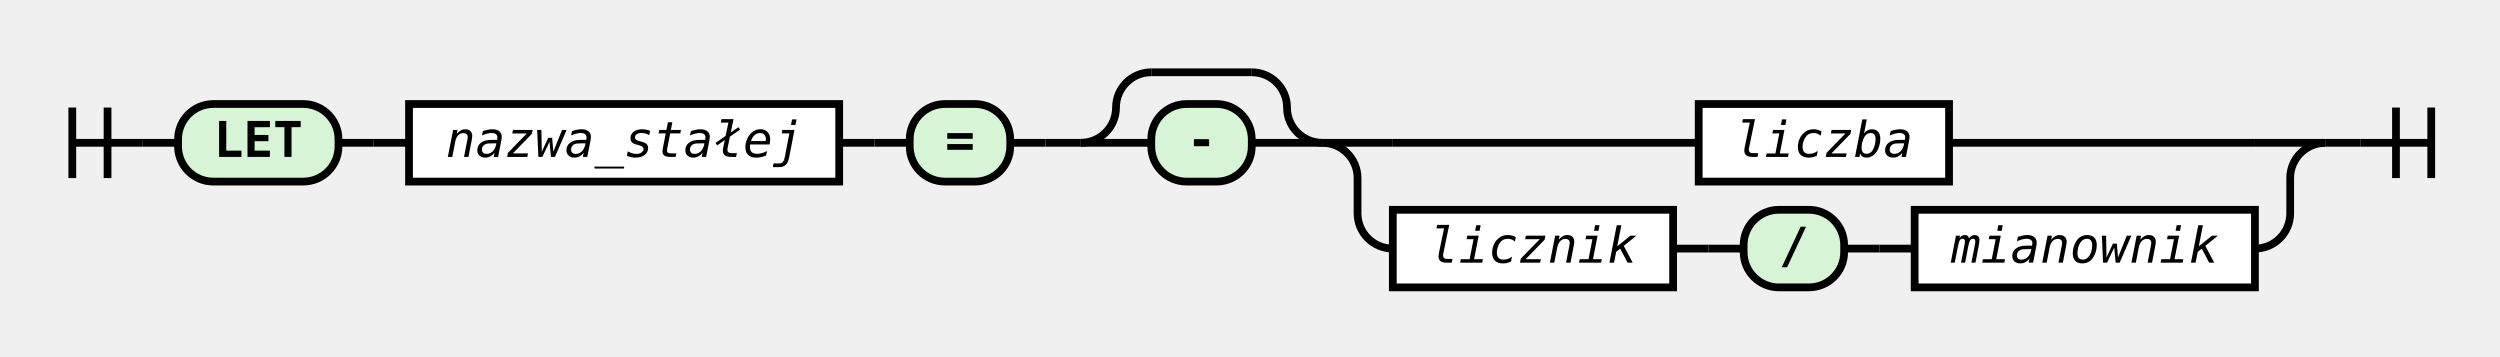
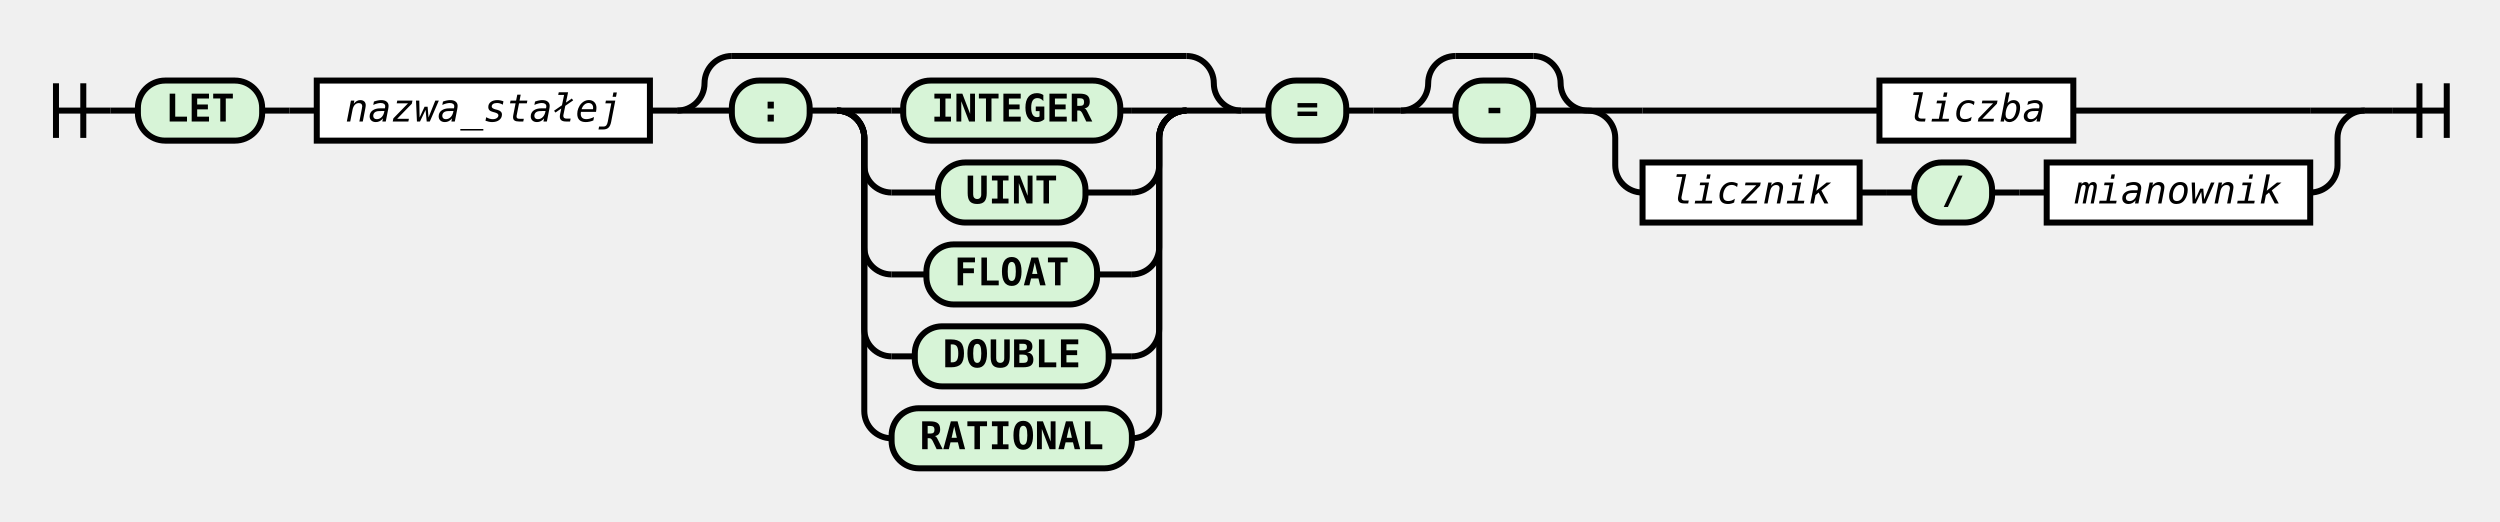
- <svg xmlns="http://www.w3.org/2000/svg" class="railroad-diagram" height="101" viewBox="0 0 709.0 101" width="709.0">
+ <svg xmlns="http://www.w3.org/2000/svg" class="railroad-diagram" height="191" viewBox="0 0 915.5 191" width="915.5">
  <g transform="translate(.5 .5)">
    <g>
      <path d="M20 30v20m10 -20v20m-10 -10h20" />
    </g>
    <path d="M40 40h10" />
    <g>
      <path d="M50 40h0.0" />
-       <path d="M659.0 40h0.0" />
+       <path d="M865.5 40h0.0" />
      <g class="terminal ">
        <path d="M50.0 40h0.0" />
        <path d="M95.5 40h0.0" />
        <rect height="22" rx="10" ry="10" width="45.5" x="50" y="29" />
        <text x="72.75" y="44">LET</text>
      </g>
      <path d="M95.5 40h10" />
      <path d="M105.5 40h10" />
      <g class="non-terminal ">
        <path d="M115.5 40h0.0" />
        <path d="M237.5 40h0.0" />
        <rect height="22" width="122" x="115.5" y="29" />
        <text x="176.5" y="44">nazwa_stałej</text>
      </g>
      <path d="M237.5 40h10" />
-       <path d="M247.5 40h10" />
+       <g>
+         <path d="M247.5 40h0.0" />
+         <path d="M454.0 40h0.0" />
+         <path d="M247.5 40a10 10 0 0 0 10 -10v0a10 10 0 0 1 10 -10" />
+         <g>
+           <path d="M267.5 20h166.5" />
+         </g>
+         <path d="M434.0 20a10 10 0 0 1 10 10v0a10 10 0 0 0 10 10" />
+         <path d="M247.5 40h20" />
+         <g>
+           <path d="M267.5 40h0.0" />
+           <path d="M434.0 40h0.0" />
+           <g class="terminal ">
+             <path d="M267.5 40h0.0" />
+             <path d="M296.0 40h0.0" />
+             <rect height="22" rx="10" ry="10" width="28.5" x="267.5" y="29" />
+             <text x="281.75" y="44">:</text>
+           </g>
+           <path d="M296.0 40h10" />
+           <g>
+             <path d="M306.0 40h0.0" />
+             <path d="M434.0 40h0.0" />
+             <path d="M306.0 40h20" />
+             <g class="terminal ">
+               <path d="M326.0 40h4.25" />
+               <path d="M409.75 40h4.25" />
+               <rect height="22" rx="10" ry="10" width="79.5" x="330.25" y="29" />
+               <text x="370" y="44">INTEGER</text>
+             </g>
+             <path d="M414.0 40h20" />
+             <path d="M306.0 40a10 10 0 0 1 10 10v10a10 10 0 0 0 10 10" />
+             <g class="terminal ">
+               <path d="M326.0 70h17.0" />
+               <path d="M397.0 70h17.0" />
+               <rect height="22" rx="10" ry="10" width="54" x="343" y="59" />
+               <text x="370" y="74">UINT</text>
+             </g>
+             <path d="M414.0 70a10 10 0 0 0 10 -10v-10a10 10 0 0 1 10 -10" />
+             <path d="M306.0 40a10 10 0 0 1 10 10v40a10 10 0 0 0 10 10" />
+             <g class="terminal ">
+               <path d="M326.0 100h12.75" />
+               <path d="M401.25 100h12.75" />
+               <rect height="22" rx="10" ry="10" width="62.5" x="338.75" y="89" />
+               <text x="370" y="104">FLOAT</text>
+             </g>
+             <path d="M414.0 100a10 10 0 0 0 10 -10v-40a10 10 0 0 1 10 -10" />
+             <path d="M306.0 40a10 10 0 0 1 10 10v70a10 10 0 0 0 10 10" />
+             <g class="terminal ">
+               <path d="M326.0 130h8.5" />
+               <path d="M405.5 130h8.5" />
+               <rect height="22" rx="10" ry="10" width="71" x="334.5" y="119" />
+               <text x="370" y="134">DOUBLE</text>
+             </g>
+             <path d="M414.0 130a10 10 0 0 0 10 -10v-70a10 10 0 0 1 10 -10" />
+             <path d="M306.0 40a10 10 0 0 1 10 10v100a10 10 0 0 0 10 10" />
+             <g class="terminal ">
+               <path d="M326.0 160h0.0" />
+               <path d="M414.0 160h0.0" />
+               <rect height="22" rx="10" ry="10" width="88" x="326" y="149" />
+               <text x="370" y="164">RATIONAL</text>
+             </g>
+             <path d="M414.0 160a10 10 0 0 0 10 -10v-100a10 10 0 0 1 10 -10" />
+           </g>
+         </g>
+         <path d="M434.0 40h20" />
+       </g>
+       <path d="M454.0 40h10" />
      <g class="terminal ">
-         <path d="M257.5 40h0.0" />
-         <path d="M286.0 40h0.0" />
-         <rect height="22" rx="10" ry="10" width="28.5" x="257.5" y="29" />
-         <text x="271.75" y="44">=</text>
-       </g>
-       <path d="M286.0 40h10" />
-       <path d="M296.0 40h10" />
+         <path d="M464.0 40h0.0" />
+         <path d="M492.5 40h0.0" />
+         <rect height="22" rx="10" ry="10" width="28.5" x="464" y="29" />
+         <text x="478.25" y="44">=</text>
+       </g>
+       <path d="M492.5 40h10" />
+       <path d="M502.5 40h10" />
      <g>
-         <path d="M306.0 40h0.0" />
-         <path d="M659.0 40h0.0" />
-         <g>
-           <path d="M306.0 40h0.0" />
-           <path d="M374.5 40h0.0" />
-           <path d="M306.0 40a10 10 0 0 0 10 -10v0a10 10 0 0 1 10 -10" />
+         <path d="M512.5 40h0.0" />
+         <path d="M865.5 40h0.0" />
+         <g>
+           <path d="M512.5 40h0.0" />
+           <path d="M581.0 40h0.0" />
+           <path d="M512.5 40a10 10 0 0 0 10 -10v0a10 10 0 0 1 10 -10" />
          <g>
-             <path d="M326.0 20h28.5" />
-           </g>
-           <path d="M354.5 20a10 10 0 0 1 10 10v0a10 10 0 0 0 10 10" />
-           <path d="M306.0 40h20" />
+             <path d="M532.5 20h28.5" />
+           </g>
+           <path d="M561.0 20a10 10 0 0 1 10 10v0a10 10 0 0 0 10 10" />
+           <path d="M512.5 40h20" />
          <g class="terminal ">
-             <path d="M326.0 40h0.0" />
-             <path d="M354.5 40h0.0" />
-             <rect height="22" rx="10" ry="10" width="28.5" x="326" y="29" />
-             <text x="340.25" y="44">-</text>
-           </g>
-           <path d="M354.5 40h20" />
-         </g>
-         <g>
-           <path d="M374.5 40h0.0" />
-           <path d="M659.0 40h0.0" />
-           <path d="M374.5 40h20" />
+             <path d="M532.5 40h0.0" />
+             <path d="M561.0 40h0.0" />
+             <rect height="22" rx="10" ry="10" width="28.5" x="532.5" y="29" />
+             <text x="546.75" y="44">-</text>
+           </g>
+           <path d="M561.0 40h20" />
+         </g>
+         <g>
+           <path d="M581.0 40h0.0" />
+           <path d="M865.5 40h0.0" />
+           <path d="M581.0 40h20" />
          <g class="non-terminal ">
-             <path d="M394.5 40h86.75" />
-             <path d="M552.25 40h86.75" />
-             <rect height="22" width="71" x="481.25" y="29" />
-             <text x="516.75" y="44">liczba</text>
-           </g>
-           <path d="M639.0 40h20" />
-           <path d="M374.5 40a10 10 0 0 1 10 10v10a10 10 0 0 0 10 10" />
+             <path d="M601.0 40h86.75" />
+             <path d="M758.75 40h86.75" />
+             <rect height="22" width="71" x="687.75" y="29" />
+             <text x="723.25" y="44">liczba</text>
+           </g>
+           <path d="M845.5 40h20" />
+           <path d="M581.0 40a10 10 0 0 1 10 10v10a10 10 0 0 0 10 10" />
          <g>
-             <path d="M394.5 70h0.0" />
-             <path d="M639.0 70h0.0" />
+             <path d="M601.0 70h0.0" />
+             <path d="M845.5 70h0.0" />
            <g class="non-terminal ">
-               <path d="M394.5 70h0.0" />
-               <path d="M474.0 70h0.0" />
-               <rect height="22" width="79.5" x="394.5" y="59" />
-               <text x="434.25" y="74">licznik</text>
-             </g>
-             <path d="M474.0 70h10" />
-             <path d="M484.0 70h10" />
-             <g class="terminal ">
-               <path d="M494.0 70h0.0" />
-               <path d="M522.5 70h0.0" />
-               <rect height="22" rx="10" ry="10" width="28.5" x="494" y="59" />
-               <text x="508.25" y="74">/</text>
-             </g>
-             <path d="M522.5 70h10" />
-             <path d="M532.5 70h10" />
+               <path d="M601.0 70h0.0" />
+               <path d="M680.5 70h0.0" />
+               <rect height="22" width="79.5" x="601" y="59" />
+               <text x="640.75" y="74">licznik</text>
+             </g>
+             <path d="M680.5 70h10" />
+             <path d="M690.5 70h10" />
+             <g class="terminal ">
+               <path d="M700.5 70h0.0" />
+               <path d="M729.0 70h0.0" />
+               <rect height="22" rx="10" ry="10" width="28.5" x="700.5" y="59" />
+               <text x="714.75" y="74">/</text>
+             </g>
+             <path d="M729.0 70h10" />
+             <path d="M739.0 70h10" />
            <g class="non-terminal ">
-               <path d="M542.5 70h0.0" />
-               <path d="M639.0 70h0.0" />
-               <rect height="22" width="96.5" x="542.5" y="59" />
-               <text x="590.75" y="74">mianownik</text>
-             </g>
-           </g>
-           <path d="M639.0 70a10 10 0 0 0 10 -10v-10a10 10 0 0 1 10 -10" />
+               <path d="M749.0 70h0.0" />
+               <path d="M845.5 70h0.0" />
+               <rect height="22" width="96.5" x="749" y="59" />
+               <text x="797.25" y="74">mianownik</text>
+             </g>
+           </g>
+           <path d="M845.5 70a10 10 0 0 0 10 -10v-10a10 10 0 0 1 10 -10" />
        </g>
      </g>
    </g>
-     <path d="M659.0 40h10" />
-     <path d="M 669.0 40 h 20 m -10 -10 v 20 m 10 -20 v 20" />
+     <path d="M865.5 40h10" />
+     <path d="M 875.5 40 h 20 m -10 -10 v 20 m 10 -20 v 20" />
  </g>
  <style>/*  */
	svg.railroad-diagram {
		background-color: transparent;
	}
	svg.railroad-diagram path {
		stroke-width: 2.2;
		stroke: #000000;
		fill: none;
	}
	svg.railroad-diagram text {
		font: bold 14px "DejaVu Sans Mono", monospace;
		text-anchor: middle;
		fill: #000000;
	}
	svg.railroad-diagram text.label {
		text-anchor: start;
	}
	svg.railroad-diagram text.comment {
		font: italic 12px "DejaVu Sans Mono", monospace;
	}
	svg.railroad-diagram rect {
		stroke-width: 2.2;
		stroke: #000000;
		fill: #d7f4d7;
	}
	svg.railroad-diagram rect.group-box {
		stroke: gray;
		stroke-dasharray: 10 5;
		fill: none;
	}
	svg.railroad-diagram g.non-terminal rect {
		fill: #ffffff;
	}
	svg.railroad-diagram g.non-terminal text {
		font-style: italic;
		font-weight: normal;
	}

/*  */
</style>
</svg>
